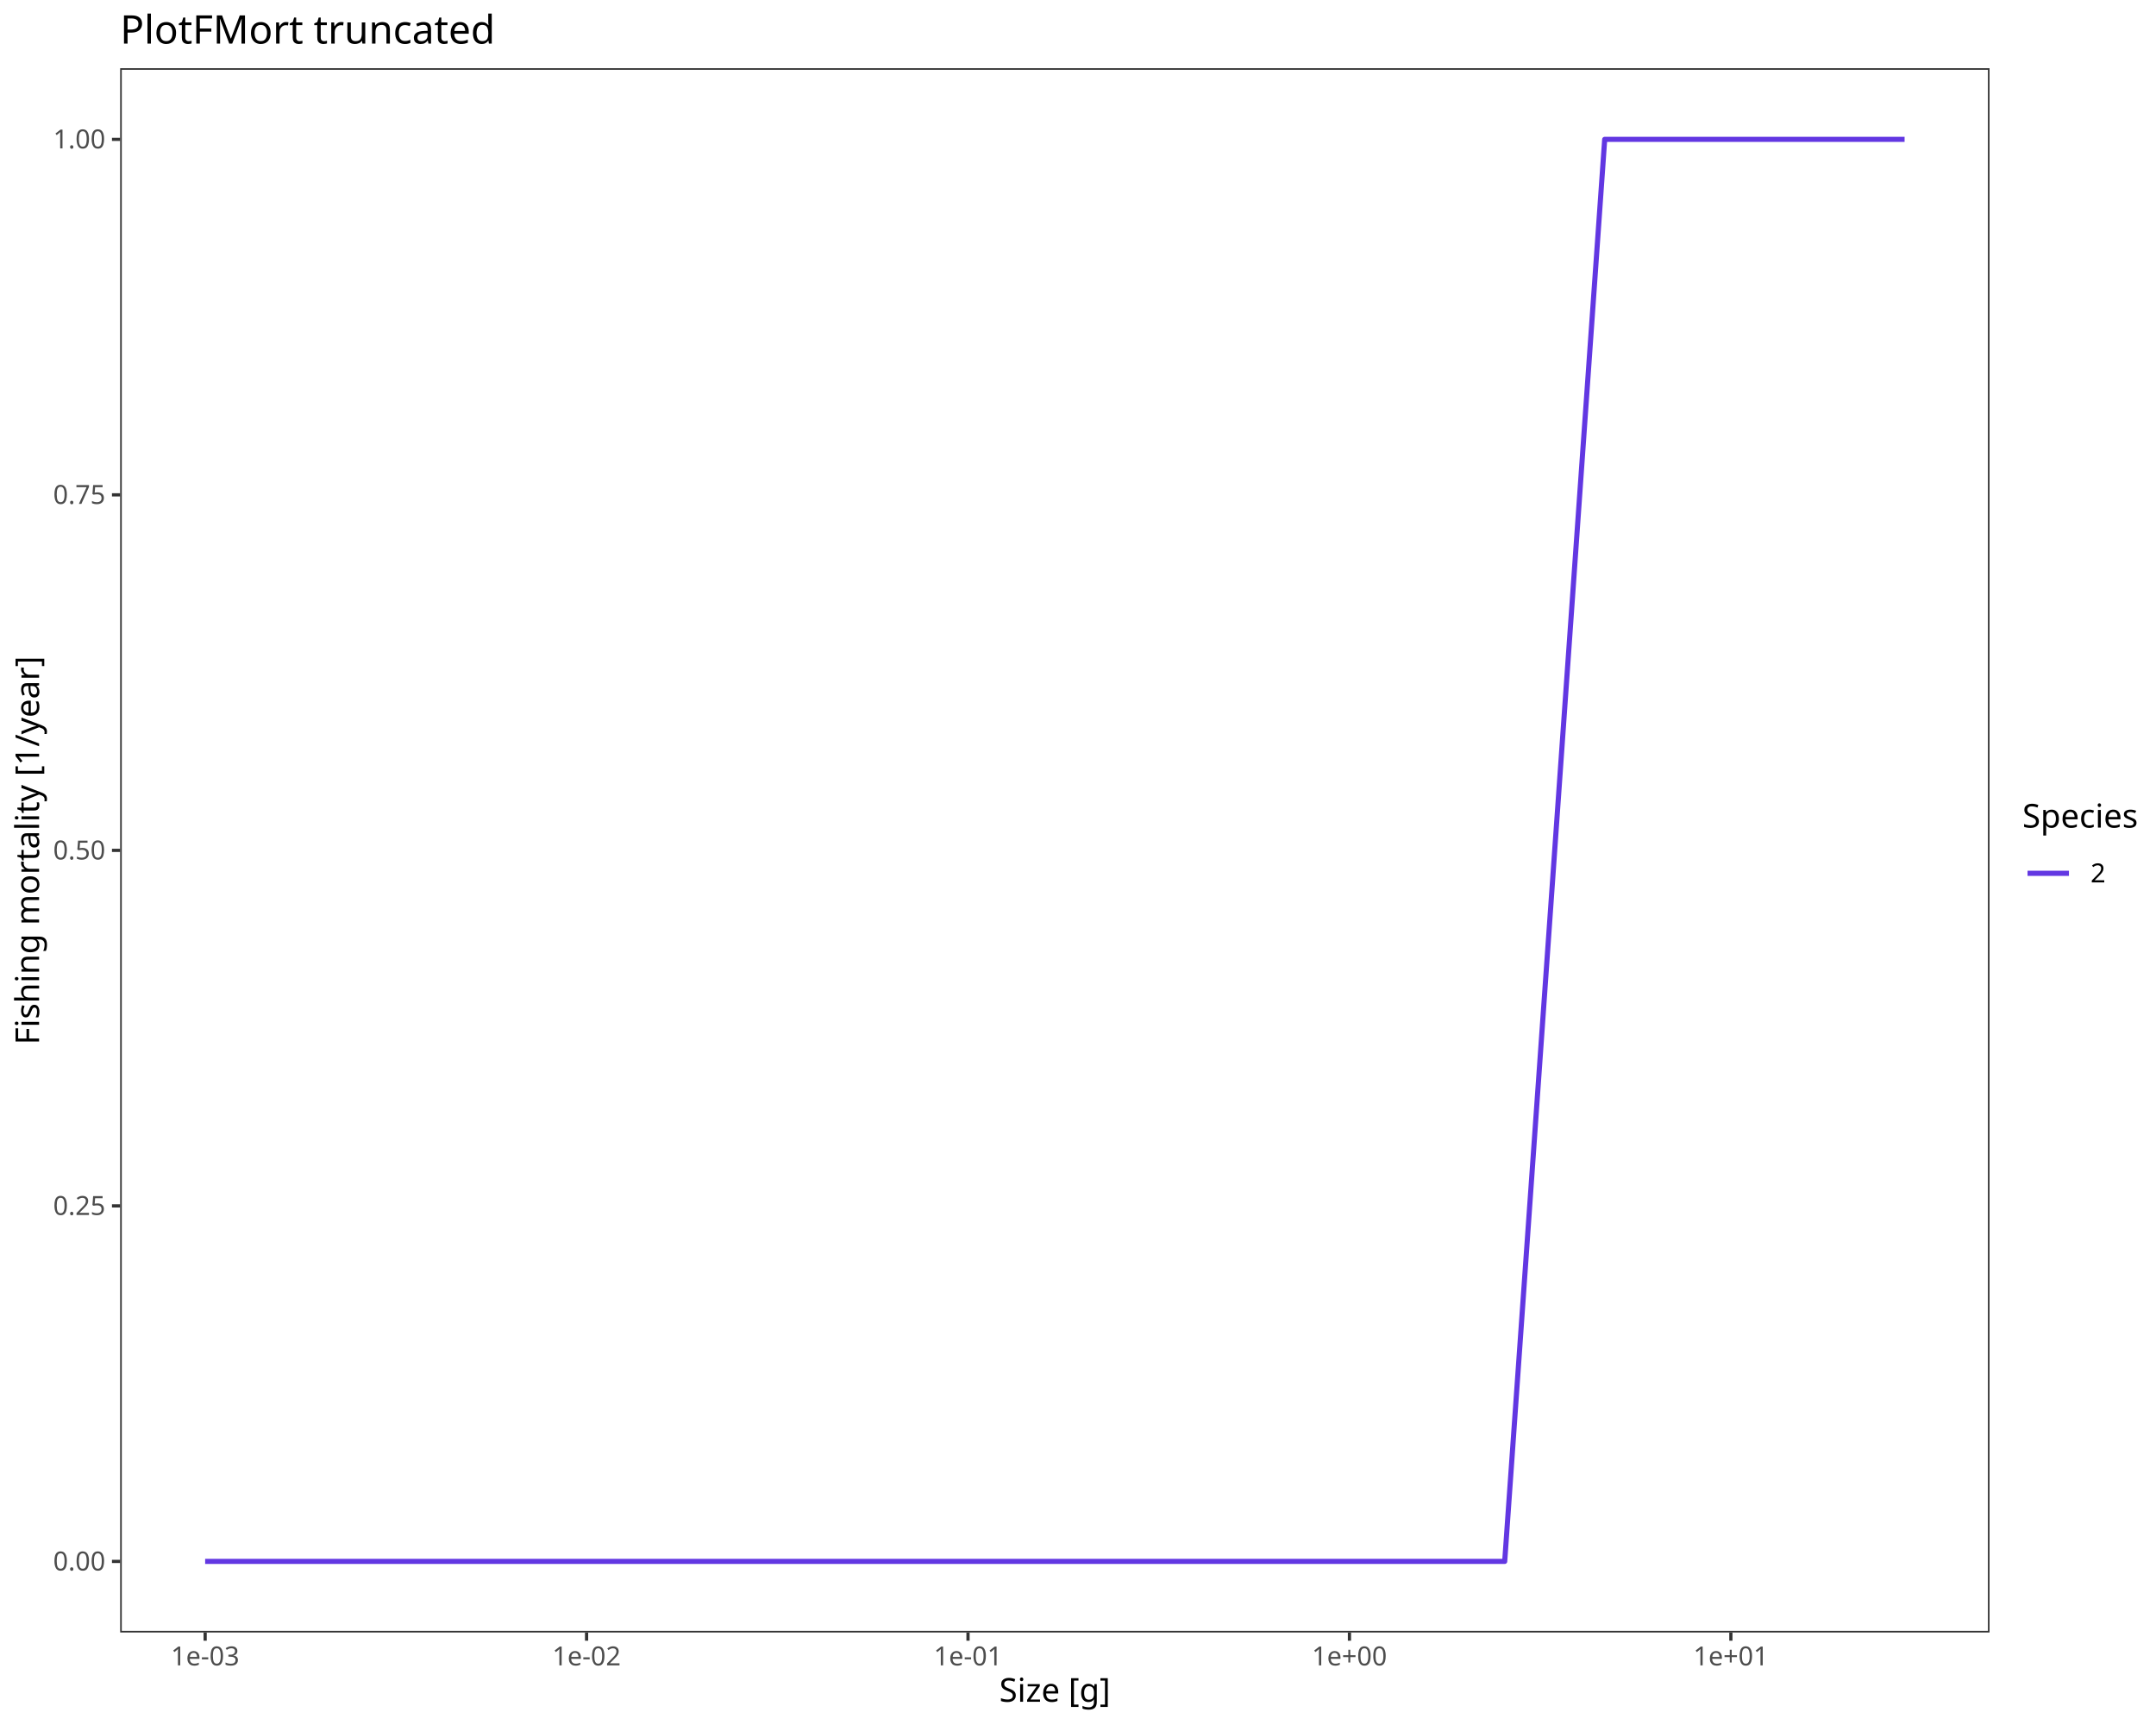
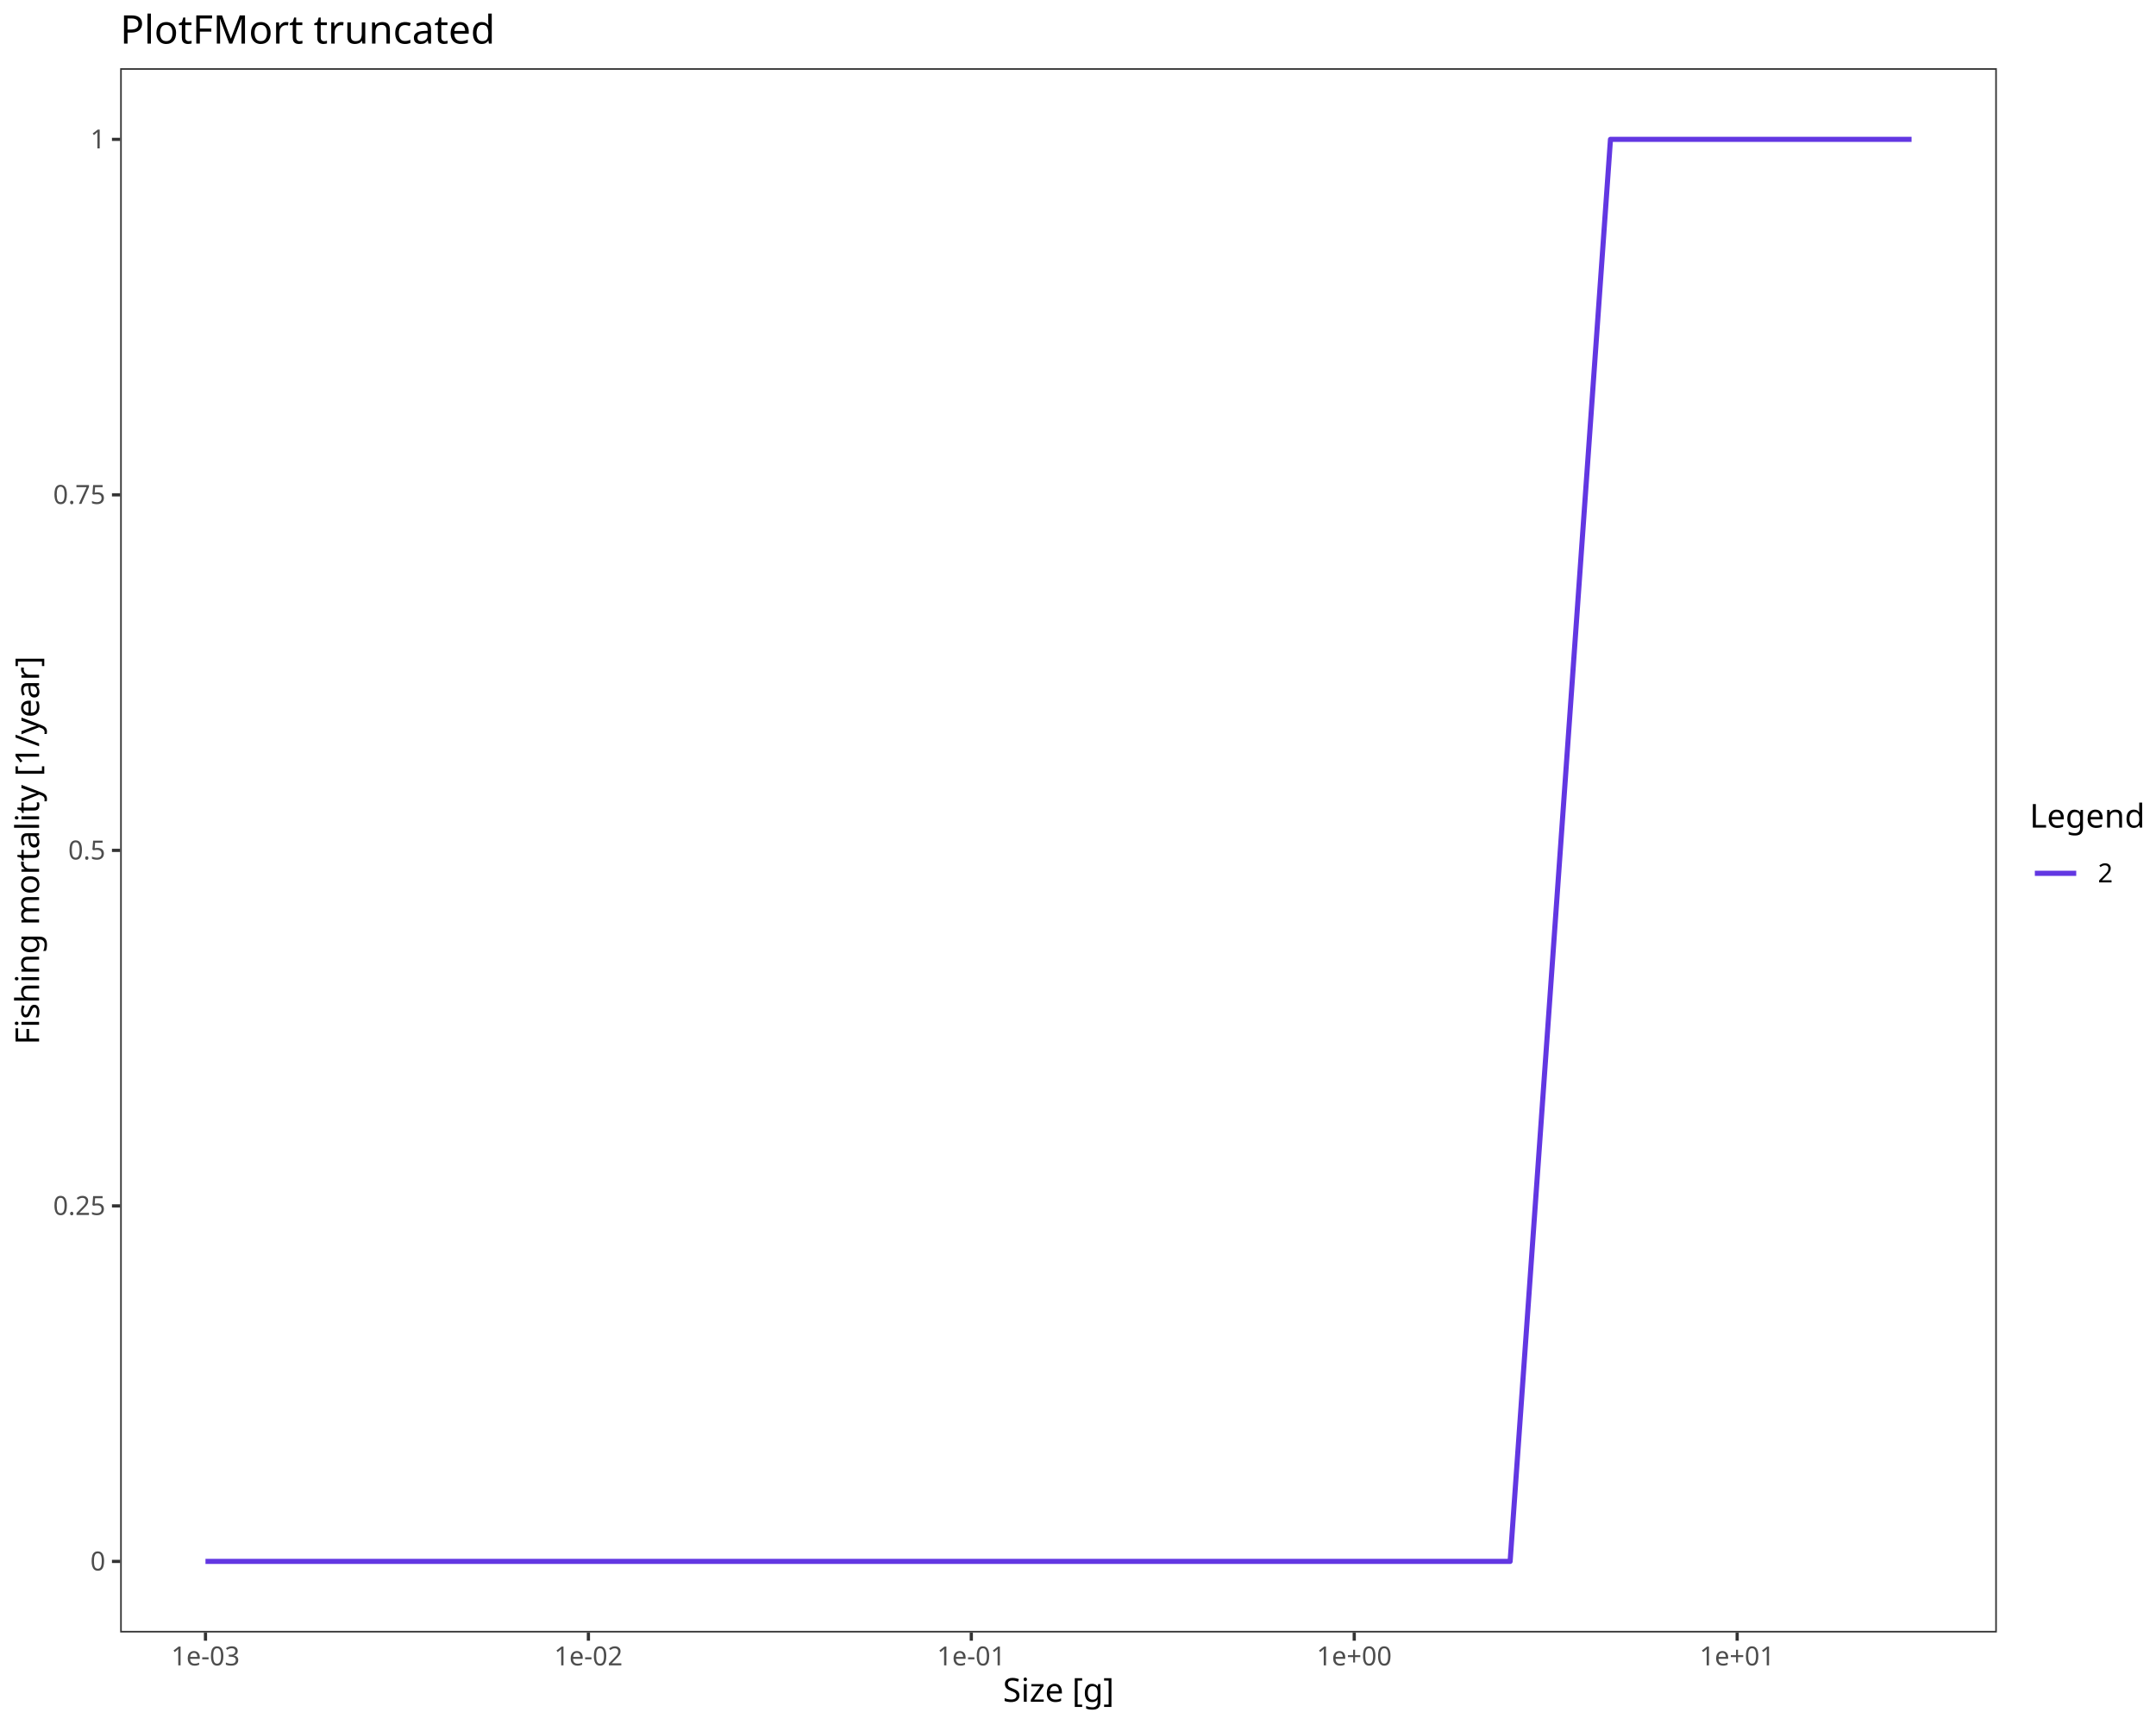
<svg xmlns="http://www.w3.org/2000/svg" class="svglite" data-engine-version="2.0" width="720.00pt" height="576.00pt" viewBox="0 0 720.00 576.00">
  <defs>
    <style type="text/css">
    .svglite line, .svglite polyline, .svglite polygon, .svglite path, .svglite rect, .svglite circle {
      fill: none;
      stroke: #000000;
      stroke-linecap: round;
      stroke-linejoin: round;
      stroke-miterlimit: 10.00;
    }
  </style>
  </defs>
  <rect width="100%" height="100%" style="stroke: none; fill: #FFFFFF;" />
  <defs>
    <clipPath id="cpMC4wMHw3MjAuMDB8MC4wMHw1NzYuMDA=">
      <rect x="0.00" y="0.00" width="720.00" height="576.00" />
    </clipPath>
  </defs>
  <g clip-path="url(#cpMC4wMHw3MjAuMDB8MC4wMHw1NzYuMDA=)">
    <rect x="0.00" y="0.00" width="720.00" height="576.00" style="stroke-width: 1.07; stroke: #FFFFFF; fill: #FFFFFF;" />
  </g>
  <defs>
-     <clipPath id="cpNDAuMTN8NjY0LjQyfDIyLjc4fDU0NS4xMQ==">
-       <rect x="40.13" y="22.78" width="624.28" height="522.33" />
+     <clipPath id="cpNDAuMTN8NjY2Ljg1fDIyLjc4fDU0NS4xMQ==">
+       <rect x="40.13" y="22.78" width="626.72" height="522.33" />
    </clipPath>
  </defs>
-   <g clip-path="url(#cpNDAuMTN8NjY0LjQyfDIyLjc4fDU0NS4xMQ==)">
-     <rect x="40.13" y="22.78" width="624.28" height="522.33" style="stroke-width: 1.07; stroke: none; fill: #FFFFFF;" />
-     <polyline points="68.51,521.37 101.89,521.37 135.28,521.37 168.66,521.37 202.05,521.37 235.43,521.37 268.81,521.37 302.20,521.37 335.58,521.37 368.97,521.37 402.35,521.37 435.74,521.37 469.12,521.37 502.50,521.37 535.89,46.53 569.27,46.53 602.66,46.53 636.04,46.53 " style="stroke-width: 1.71; stroke: #6237E2; stroke-linecap: butt;" />
-     <rect x="40.13" y="22.78" width="624.28" height="522.33" style="stroke-width: 1.07; stroke: #333333;" />
+   <g clip-path="url(#cpNDAuMTN8NjY2Ljg1fDIyLjc4fDU0NS4xMQ==)">
+     <rect x="40.13" y="22.78" width="626.72" height="522.33" style="stroke-width: 1.07; stroke: none; fill: #FFFFFF;" />
+     <polyline points="68.62,521.37 102.13,521.37 135.65,521.37 169.16,521.37 202.68,521.37 236.19,521.37 269.71,521.37 303.22,521.37 336.74,521.37 370.25,521.37 403.76,521.37 437.28,521.37 470.79,521.37 504.31,521.37 537.82,46.53 571.34,46.53 604.85,46.53 638.37,46.53 " style="stroke-width: 1.71; stroke: #6237E2; stroke-linecap: butt;" />
+     <rect x="40.13" y="22.78" width="626.72" height="522.33" style="stroke-width: 1.07; stroke: #333333;" />
  </g>
  <g clip-path="url(#cpMC4wMHw3MjAuMDB8MC4wMHw1NzYuMDA=)">
-     <text x="35.20" y="524.40" text-anchor="end" style="font-size: 8.80px; fill: #4D4D4D; font-family: sans;" textLength="17.13px" lengthAdjust="spacingAndGlyphs">0.00</text>
+     <text x="35.20" y="524.40" text-anchor="end" style="font-size: 8.80px; fill: #4D4D4D; font-family: sans;" textLength="4.89px" lengthAdjust="spacingAndGlyphs">0</text>
    <text x="35.20" y="405.69" text-anchor="end" style="font-size: 8.80px; fill: #4D4D4D; font-family: sans;" textLength="17.13px" lengthAdjust="spacingAndGlyphs">0.25</text>
-     <text x="35.20" y="286.98" text-anchor="end" style="font-size: 8.80px; fill: #4D4D4D; font-family: sans;" textLength="17.13px" lengthAdjust="spacingAndGlyphs">0.50</text>
+     <text x="35.20" y="286.98" text-anchor="end" style="font-size: 8.80px; fill: #4D4D4D; font-family: sans;" textLength="12.23px" lengthAdjust="spacingAndGlyphs">0.5</text>
    <text x="35.20" y="168.26" text-anchor="end" style="font-size: 8.80px; fill: #4D4D4D; font-family: sans;" textLength="17.13px" lengthAdjust="spacingAndGlyphs">0.75</text>
-     <text x="35.20" y="49.55" text-anchor="end" style="font-size: 8.80px; fill: #4D4D4D; font-family: sans;" textLength="17.13px" lengthAdjust="spacingAndGlyphs">1.00</text>
+     <text x="35.20" y="49.55" text-anchor="end" style="font-size: 8.80px; fill: #4D4D4D; font-family: sans;" textLength="4.89px" lengthAdjust="spacingAndGlyphs">1</text>
    <polyline points="37.39,521.37 40.13,521.37 " style="stroke-width: 1.07; stroke: #333333; stroke-linecap: butt;" />
    <polyline points="37.39,402.66 40.13,402.66 " style="stroke-width: 1.07; stroke: #333333; stroke-linecap: butt;" />
    <polyline points="37.39,283.95 40.13,283.95 " style="stroke-width: 1.07; stroke: #333333; stroke-linecap: butt;" />
    <polyline points="37.39,165.24 40.13,165.24 " style="stroke-width: 1.07; stroke: #333333; stroke-linecap: butt;" />
    <polyline points="37.39,46.53 40.13,46.53 " style="stroke-width: 1.07; stroke: #333333; stroke-linecap: butt;" />
-     <polyline points="68.51,547.85 68.51,545.11 " style="stroke-width: 1.07; stroke: #333333; stroke-linecap: butt;" />
-     <polyline points="195.89,547.85 195.89,545.11 " style="stroke-width: 1.07; stroke: #333333; stroke-linecap: butt;" />
-     <polyline points="323.27,547.85 323.27,545.11 " style="stroke-width: 1.07; stroke: #333333; stroke-linecap: butt;" />
-     <polyline points="450.65,547.85 450.65,545.11 " style="stroke-width: 1.07; stroke: #333333; stroke-linecap: butt;" />
-     <polyline points="578.03,547.85 578.03,545.11 " style="stroke-width: 1.07; stroke: #333333; stroke-linecap: butt;" />
-     <text x="68.51" y="556.10" text-anchor="middle" style="font-size: 8.80px; fill: #4D4D4D; font-family: sans;" textLength="22.51px" lengthAdjust="spacingAndGlyphs">1e-03</text>
-     <text x="195.89" y="556.10" text-anchor="middle" style="font-size: 8.80px; fill: #4D4D4D; font-family: sans;" textLength="22.51px" lengthAdjust="spacingAndGlyphs">1e-02</text>
-     <text x="323.27" y="556.10" text-anchor="middle" style="font-size: 8.80px; fill: #4D4D4D; font-family: sans;" textLength="22.51px" lengthAdjust="spacingAndGlyphs">1e-01</text>
-     <text x="450.65" y="556.10" text-anchor="middle" style="font-size: 8.80px; fill: #4D4D4D; font-family: sans;" textLength="24.72px" lengthAdjust="spacingAndGlyphs">1e+00</text>
-     <text x="578.03" y="556.10" text-anchor="middle" style="font-size: 8.80px; fill: #4D4D4D; font-family: sans;" textLength="24.72px" lengthAdjust="spacingAndGlyphs">1e+01</text>
-     <text x="352.27" y="568.24" text-anchor="middle" style="font-size: 11.00px; font-family: sans;" textLength="36.69px" lengthAdjust="spacingAndGlyphs">Size [g]</text>
+     <polyline points="68.62,547.85 68.62,545.11 " style="stroke-width: 1.07; stroke: #333333; stroke-linecap: butt;" />
+     <polyline points="196.50,547.85 196.50,545.11 " style="stroke-width: 1.07; stroke: #333333; stroke-linecap: butt;" />
+     <polyline points="324.37,547.85 324.37,545.11 " style="stroke-width: 1.07; stroke: #333333; stroke-linecap: butt;" />
+     <polyline points="452.25,547.85 452.25,545.11 " style="stroke-width: 1.07; stroke: #333333; stroke-linecap: butt;" />
+     <polyline points="580.13,547.85 580.13,545.11 " style="stroke-width: 1.07; stroke: #333333; stroke-linecap: butt;" />
+     <text x="68.62" y="556.10" text-anchor="middle" style="font-size: 8.80px; fill: #4D4D4D; font-family: sans;" textLength="22.51px" lengthAdjust="spacingAndGlyphs">1e-03</text>
+     <text x="196.50" y="556.10" text-anchor="middle" style="font-size: 8.80px; fill: #4D4D4D; font-family: sans;" textLength="22.51px" lengthAdjust="spacingAndGlyphs">1e-02</text>
+     <text x="324.37" y="556.10" text-anchor="middle" style="font-size: 8.80px; fill: #4D4D4D; font-family: sans;" textLength="22.51px" lengthAdjust="spacingAndGlyphs">1e-01</text>
+     <text x="452.25" y="556.10" text-anchor="middle" style="font-size: 8.80px; fill: #4D4D4D; font-family: sans;" textLength="24.72px" lengthAdjust="spacingAndGlyphs">1e+00</text>
+     <text x="580.13" y="556.10" text-anchor="middle" style="font-size: 8.80px; fill: #4D4D4D; font-family: sans;" textLength="24.72px" lengthAdjust="spacingAndGlyphs">1e+01</text>
+     <text x="353.49" y="568.24" text-anchor="middle" style="font-size: 11.00px; font-family: sans;" textLength="36.69px" lengthAdjust="spacingAndGlyphs">Size [g]</text>
    <text transform="translate(13.05,283.95) rotate(-90)" text-anchor="middle" style="font-size: 11.00px; font-family: sans;" textLength="119.83px" lengthAdjust="spacingAndGlyphs">Fishing mortality [1/year]</text>
-     <rect x="675.38" y="267.64" width="39.14" height="32.61" style="stroke-width: 1.07; stroke: none; fill: #FFFFFF;" />
-     <text x="675.38" y="276.35" style="font-size: 11.00px; font-family: sans;" textLength="39.14px" lengthAdjust="spacingAndGlyphs">Species</text>
-     <rect x="675.38" y="282.97" width="17.28" height="17.28" style="stroke-width: 1.07; stroke: none; fill: #FFFFFF;" />
-     <line x1="677.10" y1="291.61" x2="690.93" y2="291.61" style="stroke-width: 1.71; stroke: #6237E2; stroke-linecap: butt;" />
-     <text x="698.14" y="294.64" style="font-size: 8.80px; font-family: sans;" textLength="4.89px" lengthAdjust="spacingAndGlyphs">2</text>
+     <rect x="677.81" y="267.64" width="36.71" height="32.61" style="stroke-width: 1.07; stroke: none; fill: #FFFFFF;" />
+     <text x="677.81" y="276.35" style="font-size: 11.00px; font-family: sans;" textLength="36.71px" lengthAdjust="spacingAndGlyphs">Legend</text>
+     <rect x="677.81" y="282.97" width="17.28" height="17.28" style="stroke-width: 1.07; stroke: none; fill: #FFFFFF;" />
+     <line x1="679.54" y1="291.61" x2="693.36" y2="291.61" style="stroke-width: 1.71; stroke: #6237E2; stroke-linecap: butt;" />
+     <text x="700.57" y="294.64" style="font-size: 8.80px; font-family: sans;" textLength="4.89px" lengthAdjust="spacingAndGlyphs">2</text>
    <text x="40.13" y="14.56" style="font-size: 13.20px; font-family: sans;" textLength="115.93px" lengthAdjust="spacingAndGlyphs">PlotFMort truncated</text>
  </g>
</svg>
